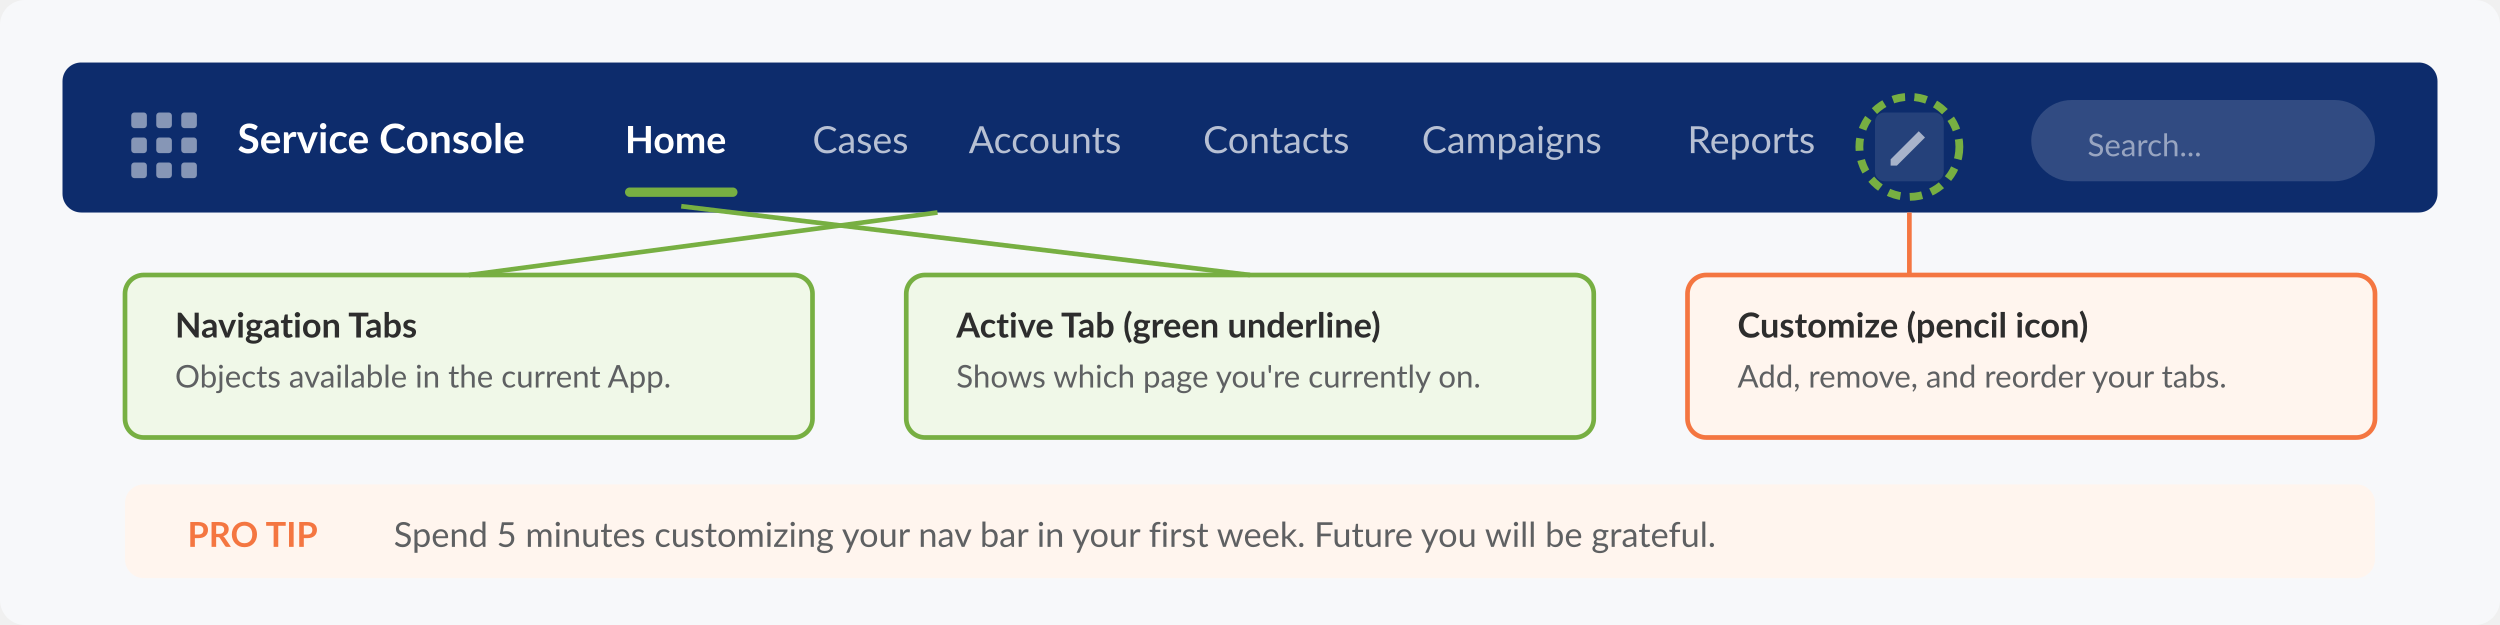
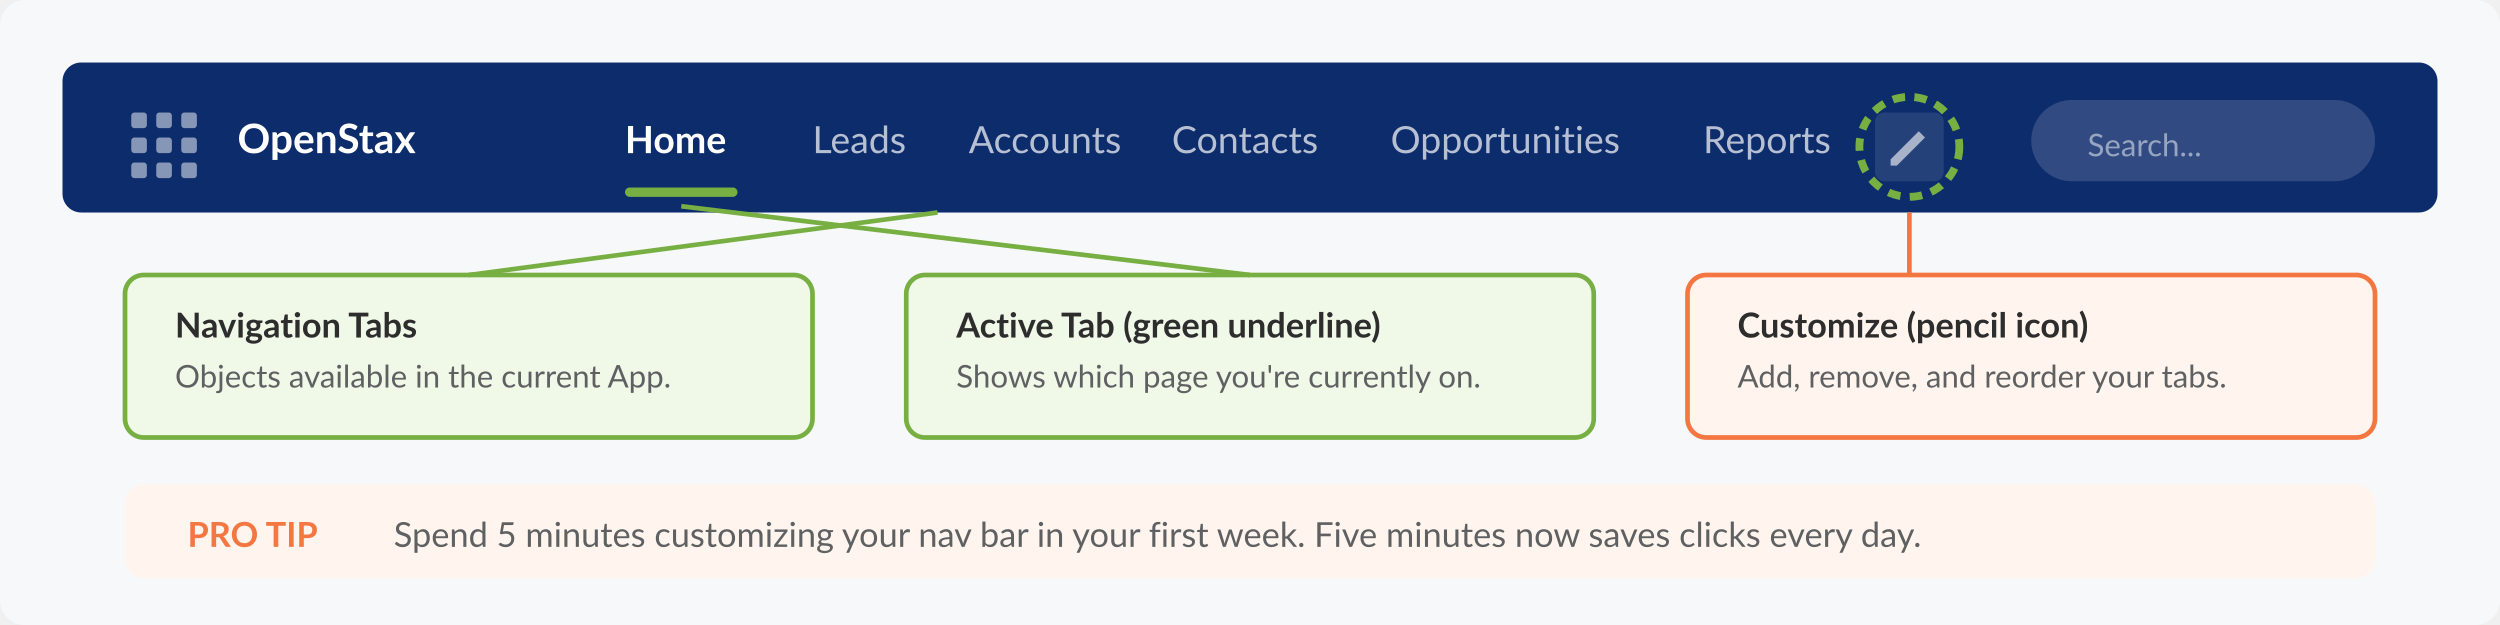
<svg xmlns="http://www.w3.org/2000/svg" viewBox="0 0 800 200" font-family="Lato, -apple-system, sans-serif">
  <rect width="800" height="200" fill="#F7F8FA" rx="8" />
  <rect x="20" y="20" width="760" height="48" fill="#0D2C6C" rx="6" />
  <g transform="translate(42, 36)">
    <rect x="0" y="0" width="5" height="5" rx="1" fill="rgba(255,255,255,0.5)" />
    <rect x="8" y="0" width="5" height="5" rx="1" fill="rgba(255,255,255,0.5)" />
    <rect x="16" y="0" width="5" height="5" rx="1" fill="rgba(255,255,255,0.5)" />
    <rect x="0" y="8" width="5" height="5" rx="1" fill="rgba(255,255,255,0.5)" />
    <rect x="8" y="8" width="5" height="5" rx="1" fill="rgba(255,255,255,0.5)" />
    <rect x="16" y="8" width="5" height="5" rx="1" fill="rgba(255,255,255,0.5)" />
    <rect x="0" y="16" width="5" height="5" rx="1" fill="rgba(255,255,255,0.5)" />
    <rect x="8" y="16" width="5" height="5" rx="1" fill="rgba(255,255,255,0.5)" />
    <rect x="16" y="16" width="5" height="5" rx="1" fill="rgba(255,255,255,0.5)" />
  </g>
-   <text x="76" y="49" fill="#fff" font-size="13" font-weight="700">Service Console</text>
+   <text x="76" y="49" fill="#fff" font-size="13" font-weight="700">OpenStax</text>
  <text x="200" y="49" fill="#fff" font-size="12" font-weight="700">Home</text>
  <rect x="200" y="60" width="36" height="3" rx="1.5" fill="#77AF42" />
-   <text x="260" y="49" fill="rgba(255,255,255,0.7)" font-size="12" font-weight="400">Cases</text>
+   <text x="260" y="49" fill="rgba(255,255,255,0.7)" font-size="12" font-weight="400">Leads</text>
  <text x="310" y="49" fill="rgba(255,255,255,0.7)" font-size="12" font-weight="400">Accounts</text>
-   <text x="385" y="49" fill="rgba(255,255,255,0.7)" font-size="12" font-weight="400">Contacts</text>
-   <text x="455" y="49" fill="rgba(255,255,255,0.7)" font-size="12" font-weight="400">Campaigns</text>
-   <text x="540" y="49" fill="rgba(255,255,255,0.7)" font-size="12" font-weight="400">Reports</text>
+   <text x="375" y="49" fill="rgba(255,255,255,0.7)" font-size="12" font-weight="400">Contacts</text>
+   <text x="445" y="49" fill="rgba(255,255,255,0.7)" font-size="12" font-weight="400">Opportunities</text>
+   <text x="545" y="49" fill="rgba(255,255,255,0.7)" font-size="12" font-weight="400">Reports</text>
  <g transform="translate(600, 36)">
    <rect x="0" y="0" width="22" height="22" rx="3" fill="rgba(255,255,255,0.1)" />
    <path d="M 5 15 L 5 17 L 7 17 L 15 9 L 13 7 Z M 14 6 L 16 8 L 15 9 L 13 7 Z" fill="rgba(255,255,255,0.6)" stroke="none" />
  </g>
  <circle cx="611" cy="47" r="16" fill="none" stroke="#77AF42" stroke-width="2.5" stroke-dasharray="4,3" />
  <rect x="650" y="32" width="110" height="26" rx="13" fill="rgba(255,255,255,0.15)" />
  <text x="668" y="50" fill="rgba(255,255,255,0.5)" font-size="10">Search...</text>
  <rect x="40" y="88" width="220" height="52" rx="6" fill="#f0f8e8" stroke="#77AF42" stroke-width="1.5" />
  <text x="56" y="108" fill="#2d2d2d" font-size="11" font-weight="700">Navigation Tabs</text>
  <text x="56" y="124" fill="#5E6062" font-size="10">Objects available in the current App.</text>
  <path d="M 150 88 L 300 68" fill="none" stroke="#77AF42" stroke-width="1.5" />
  <rect x="290" y="88" width="220" height="52" rx="6" fill="#f0f8e8" stroke="#77AF42" stroke-width="1.5" />
  <text x="306" y="108" fill="#2d2d2d" font-size="11" font-weight="700">Active Tab (green underline)</text>
  <text x="306" y="124" fill="#5E6062" font-size="10">Shows which page you're currently on.</text>
  <path d="M 400 88 L 218 66" fill="none" stroke="#77AF42" stroke-width="1.5" />
  <rect x="540" y="88" width="220" height="52" rx="6" fill="#FFF5EE" stroke="#F47641" stroke-width="1.5" />
  <text x="556" y="108" fill="#2d2d2d" font-size="11" font-weight="700">Customize (pencil icon)</text>
  <text x="556" y="124" fill="#5E6062" font-size="10">Add, remove, and reorder your tabs.</text>
  <path d="M 611 88 L 611 68" fill="none" stroke="#F47641" stroke-width="1.5" />
  <rect x="40" y="155" width="720" height="30" rx="6" fill="#FFF5EE" />
  <text x="60" y="175" fill="#F47641" font-size="11" font-weight="700">PRO TIP</text>
-   <text x="126" y="175" fill="#5E6062" font-size="11">Spend 5 minutes customizing your nav bar in your first week. Future you will be grateful.</text>
+   <text x="126" y="175" fill="#5E6062" font-size="11">Spend 5 minutes customizing your nav bar in your first week. Five minutes now saves clicks every day.</text>
</svg>
